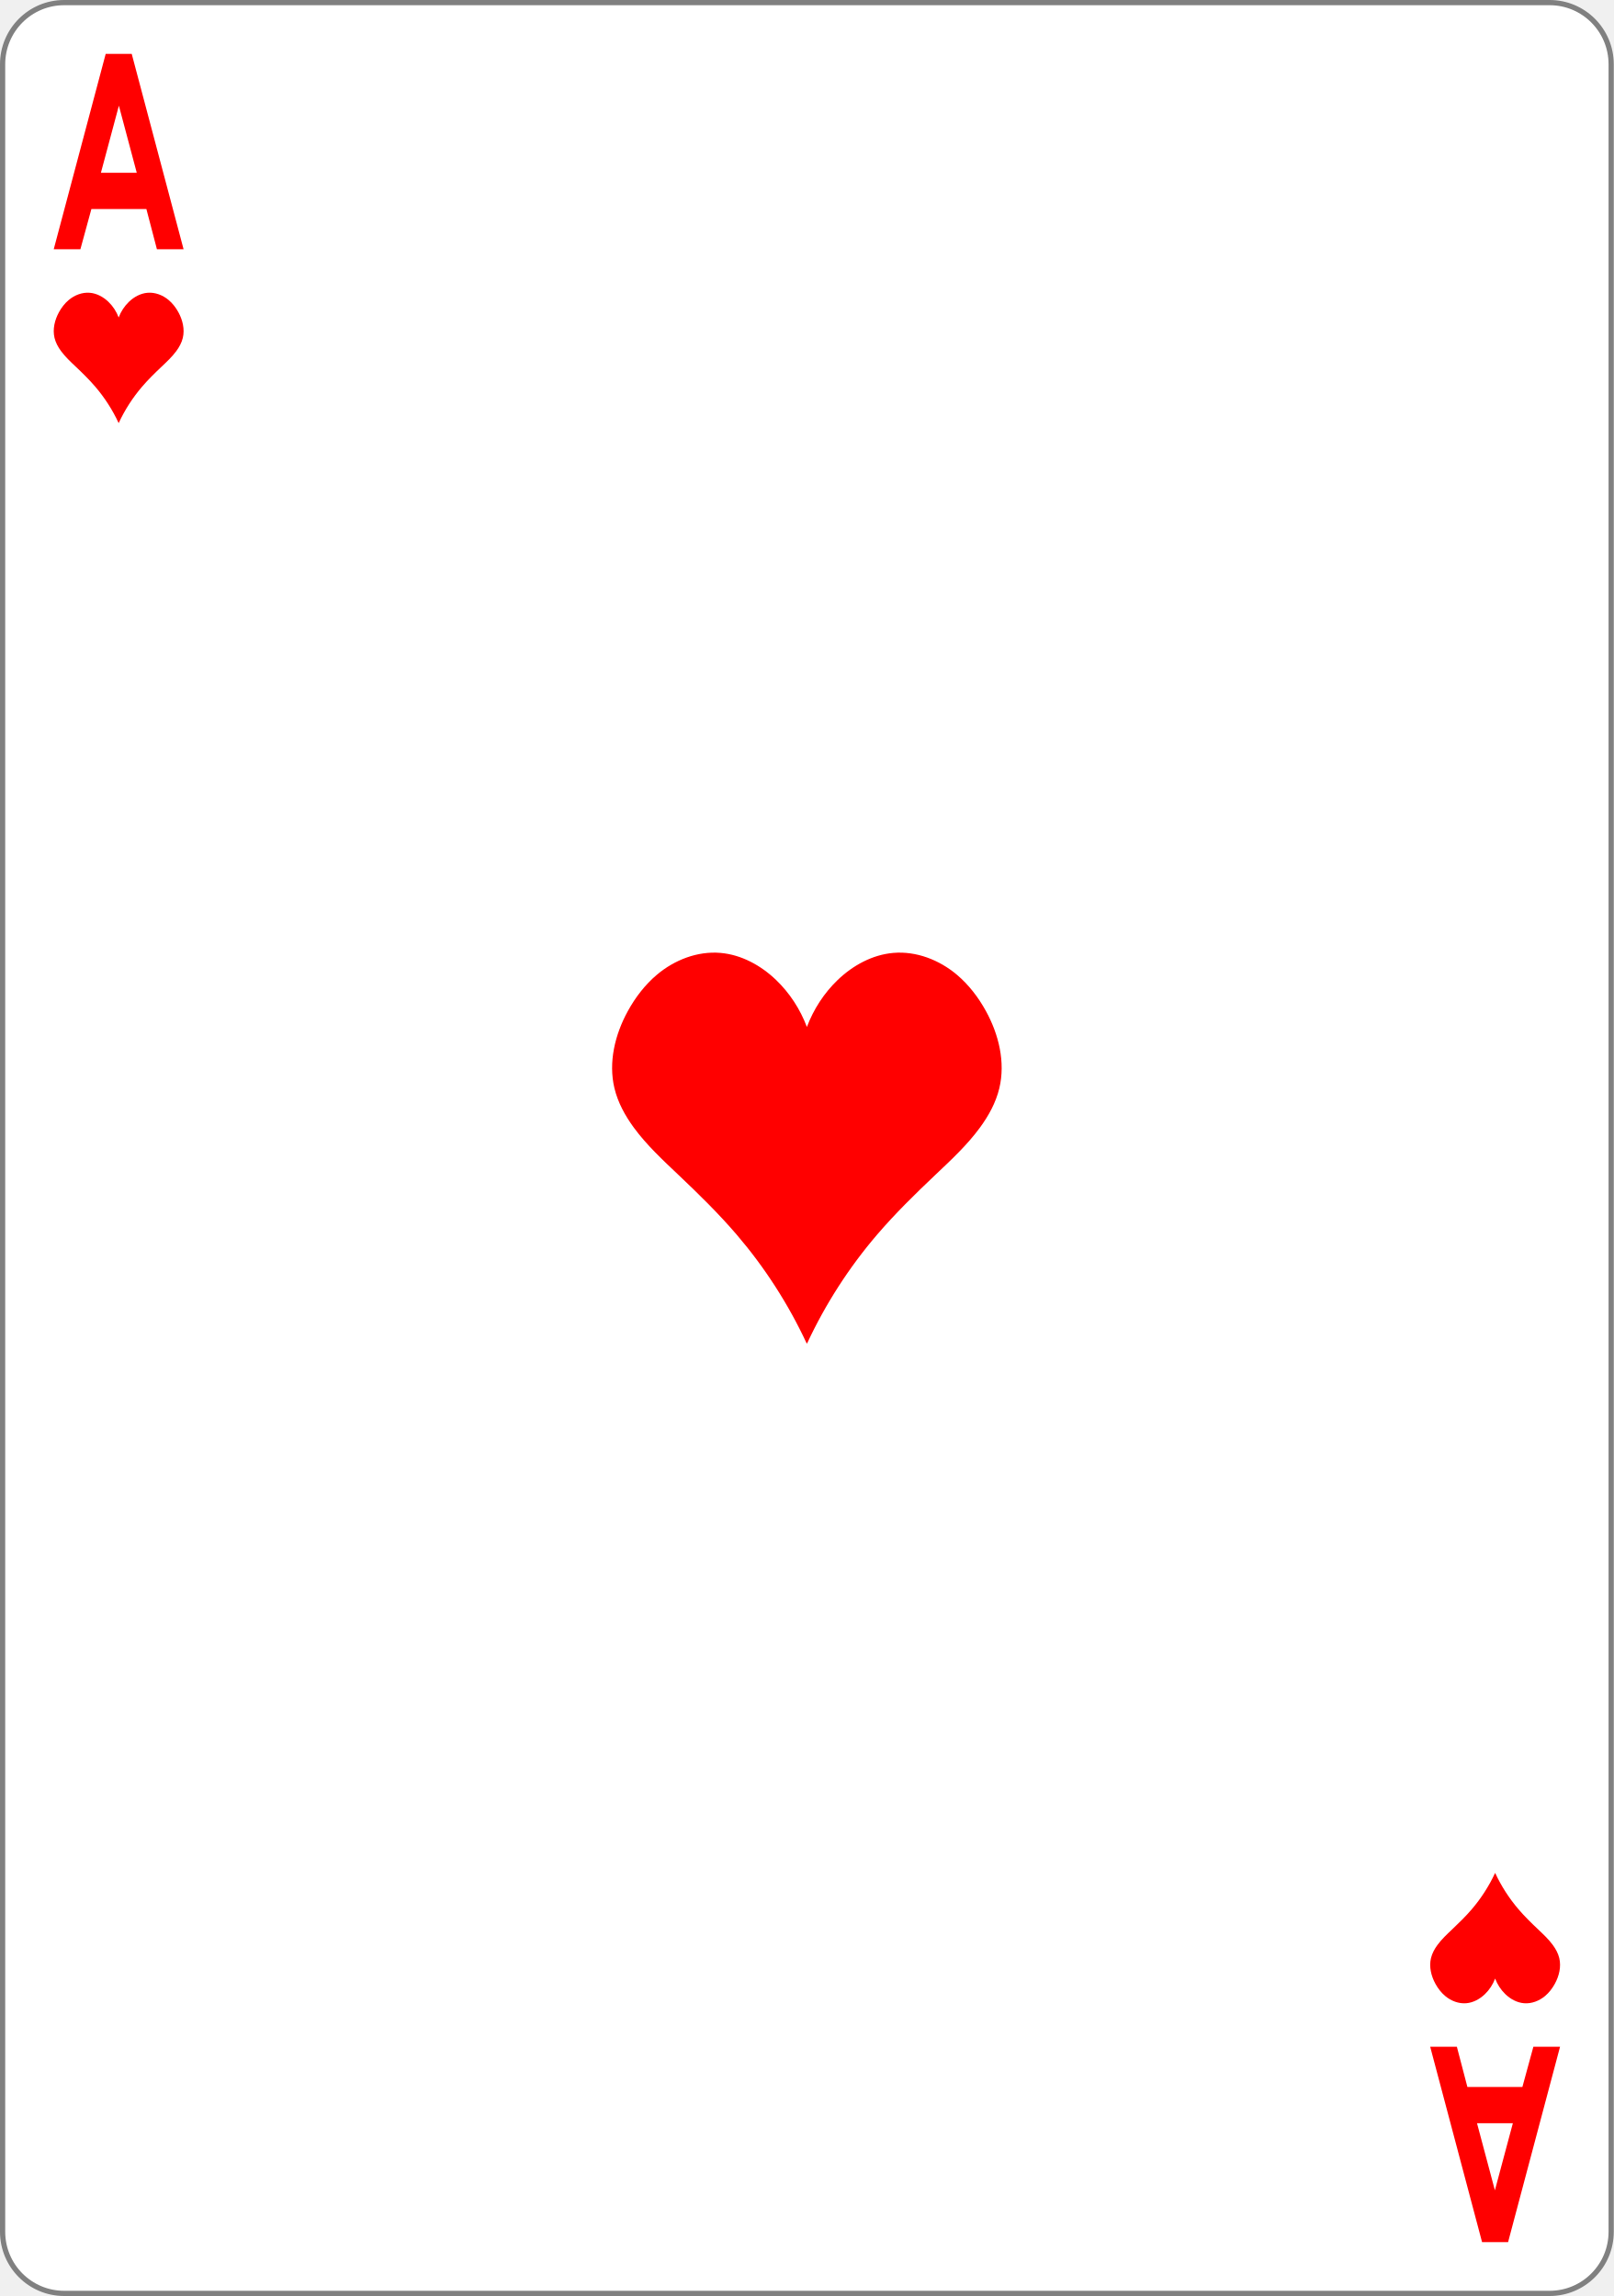
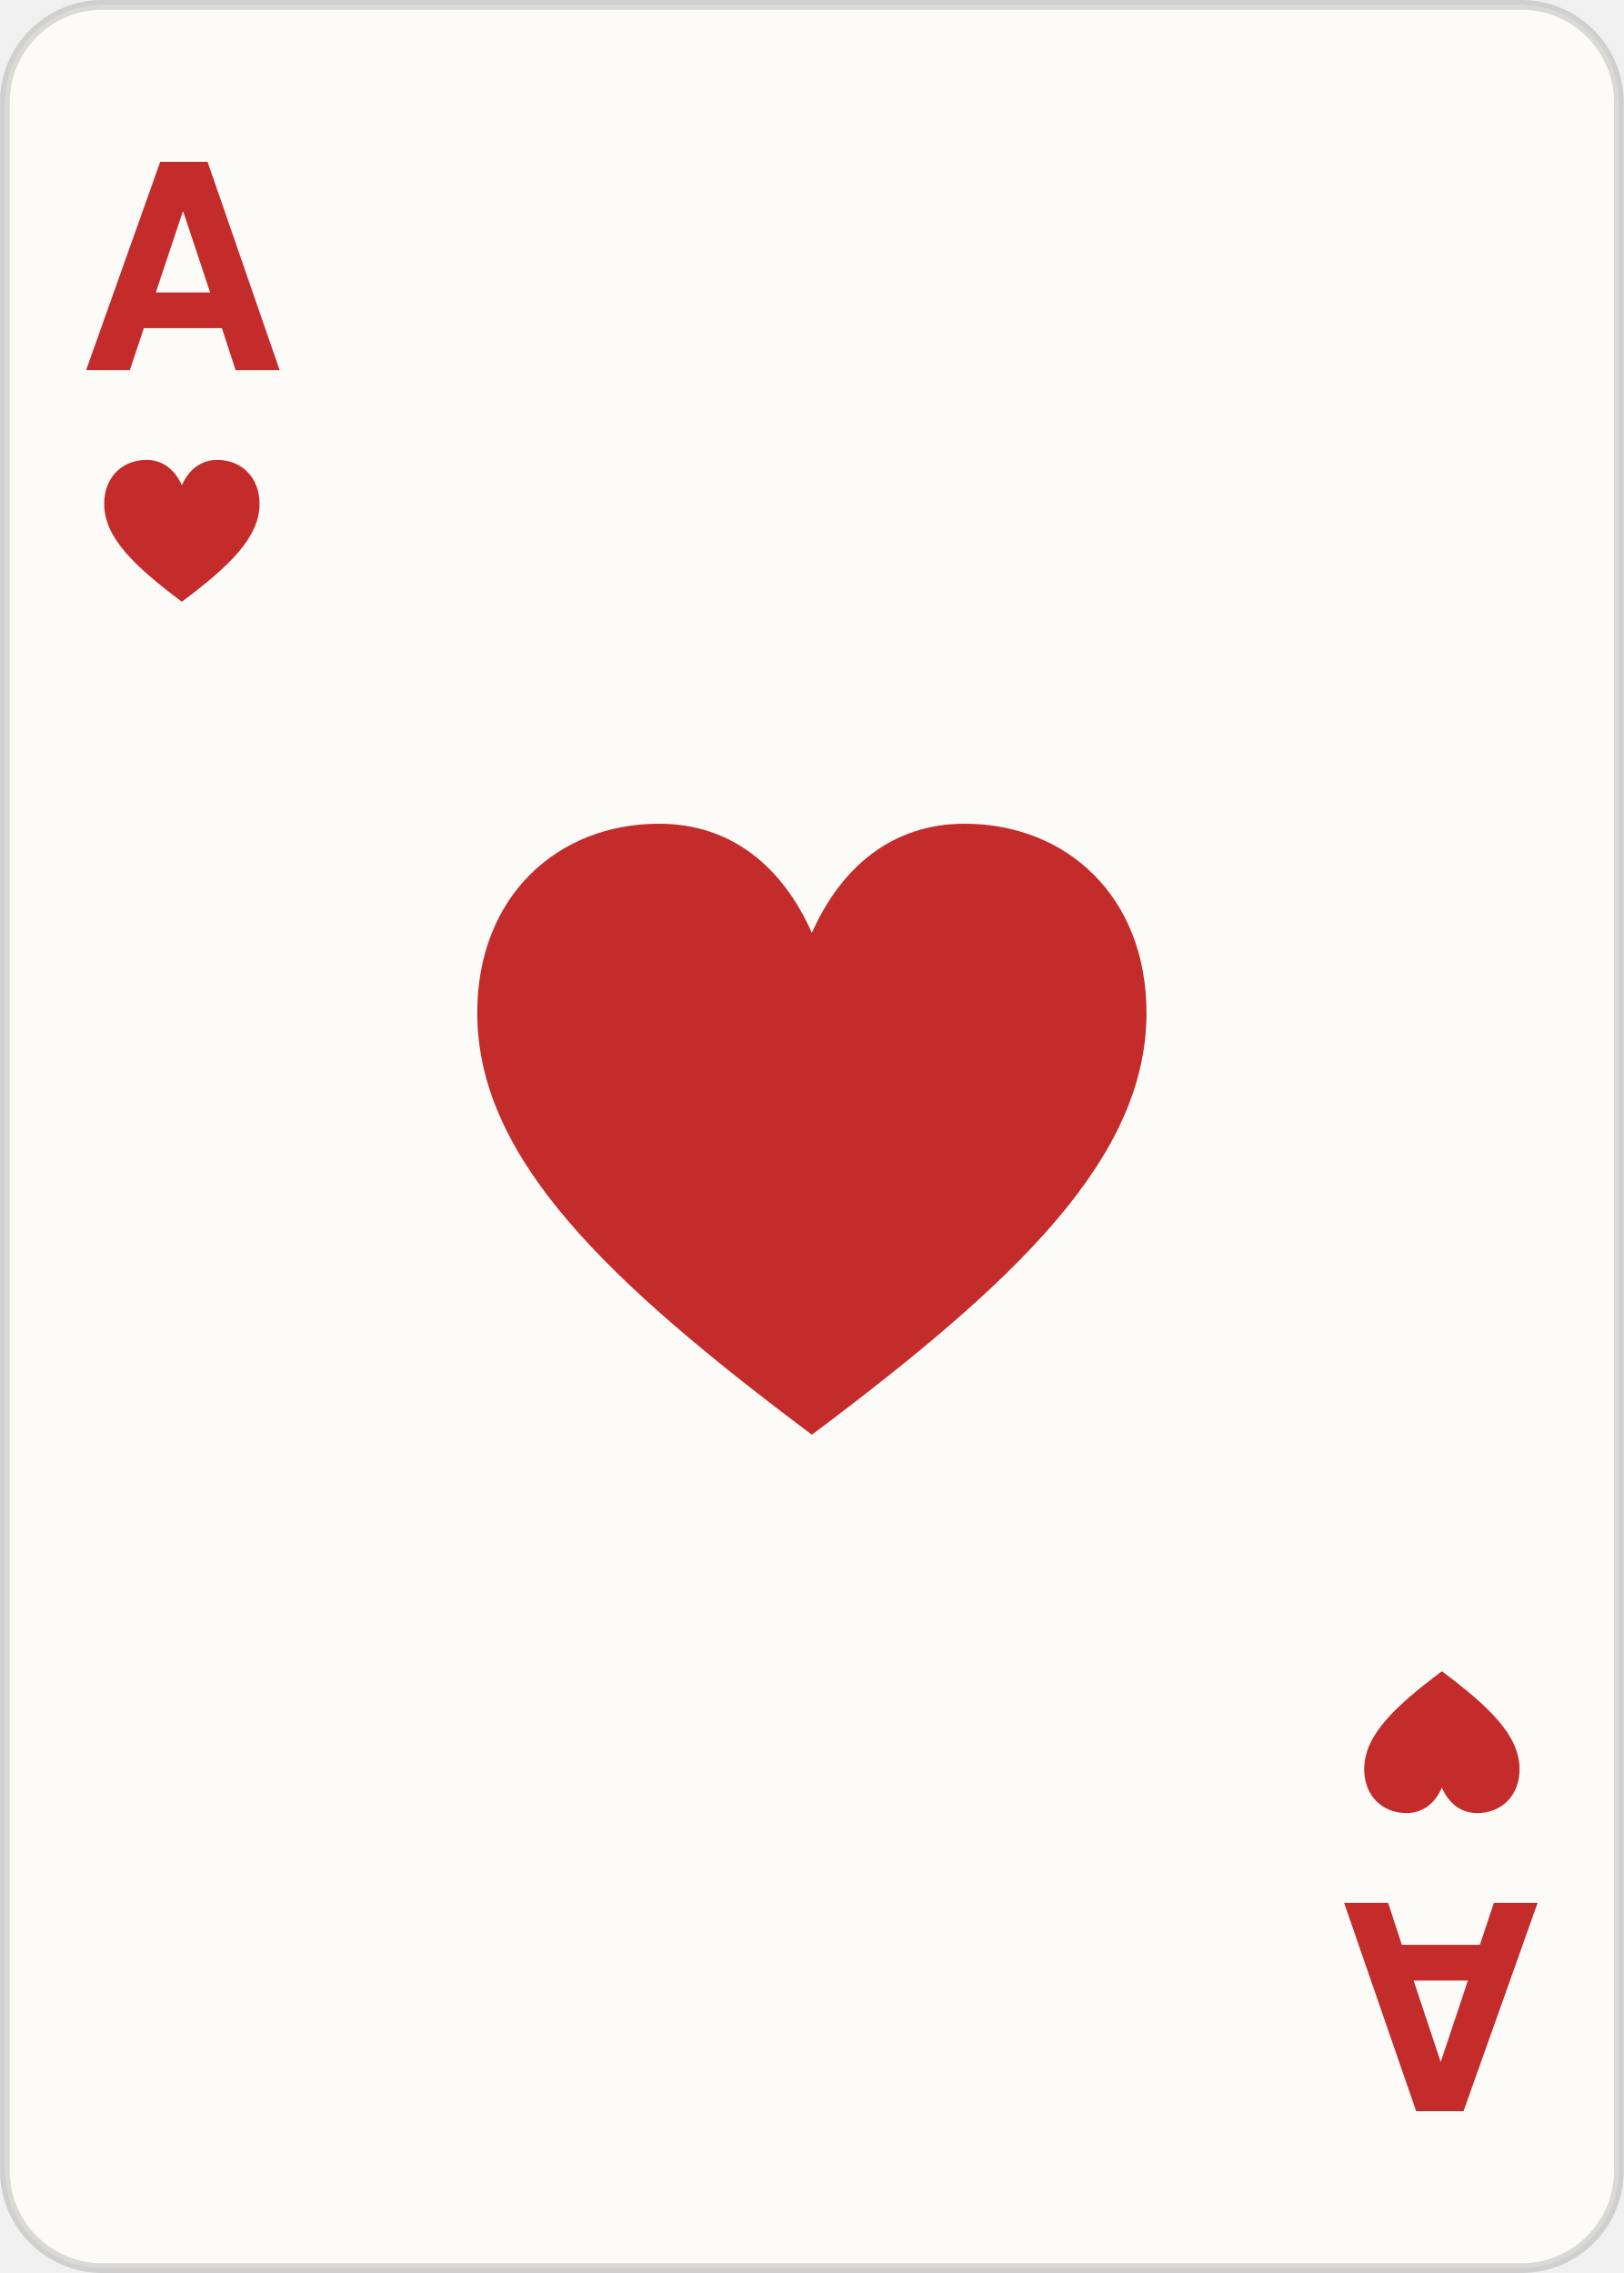
- <svg xmlns="http://www.w3.org/2000/svg" width="234" height="333" id="svg2" version="1.1">
-   <defs id="defs4" />
-   <g id="layer1" transform="translate(0,-719.3622)">
-     <g id="g912">
-       <rect rx="8.919" ry="8.946" y="719.74" x="0.378" height="332.244" width="233.244" id="rect4266" style="fill:#ffffff;fill-opacity:1;stroke:#808080;stroke-width:0.756;stroke-linecap:butt;stroke-linejoin:miter;stroke-miterlimit:4;stroke-dasharray:none;stroke-opacity:1" />
-       <g transform="matrix(0.07348588,0,0,0.07370838,-248.0173,933.6006)" id="g4233" style="fill:none;stroke:#000000;stroke-width:3.181;stroke-opacity:1" />
-       <g clip-path="none" style="fill:none;stroke:#000000;stroke-width:3.181;stroke-opacity:1" id="g4211" transform="matrix(0.07348588,0,0,0.07370838,-248.0173,933.6006)" />
-       <g transform="matrix(0.07348588,0,0,0.07370838,-248.0173,933.6006)" id="g4227" style="fill:none;stroke:#000000;stroke-width:3.181;stroke-opacity:1" />
-       <path id="path3940-9-0" d="m 17.195,780.702 c -0.884,-1.899 -2.026,-3.673 -3.382,-5.256 -0.875,-1.021 -1.836,-1.962 -2.81,-2.885 -0.761,-0.721 -1.535,-1.439 -2.158,-2.286 -0.421,-0.573 -0.772,-1.21 -0.939,-1.904 -0.303,-1.258 0.027,-2.607 0.648,-3.737 0.364,-0.662 0.83,-1.27 1.404,-1.754 0.852,-0.719 1.965,-1.149 3.068,-1.055 1.012,0.086 1.957,0.603 2.696,1.312 0.653,0.628 1.162,1.411 1.485,2.268 0.323,-0.858 0.832,-1.64 1.485,-2.268 0.738,-0.709 1.684,-1.226 2.696,-1.312 1.103,-0.094 2.215,0.336 3.068,1.055 0.574,0.484 1.04,1.093 1.404,1.754 0.622,1.13 0.951,2.479 0.648,3.737 -0.167,0.695 -0.518,1.332 -0.939,1.904 -0.623,0.848 -1.397,1.565 -2.158,2.286 -0.974,0.923 -1.936,1.864 -2.81,2.885 -1.356,1.584 -2.498,3.358 -3.382,5.256" style="fill:#ff0000;fill-opacity:1;stroke:none;stroke-width:1" />
-       <path id="path3940-9-6-6" d="m 216.784,991.022 c -0.884,1.899 -2.026,3.673 -3.382,5.256 -0.875,1.021 -1.836,1.962 -2.81,2.885 -0.761,0.721 -1.535,1.439 -2.158,2.286 -0.421,0.573 -0.772,1.21 -0.939,1.905 -0.303,1.258 0.027,2.607 0.648,3.737 0.364,0.662 0.83,1.27 1.404,1.754 0.852,0.719 1.965,1.149 3.068,1.055 1.012,-0.086 1.957,-0.603 2.696,-1.312 0.653,-0.628 1.162,-1.411 1.485,-2.268 0.323,0.858 0.832,1.64 1.485,2.268 0.738,0.71 1.684,1.226 2.696,1.312 1.103,0.094 2.215,-0.336 3.068,-1.055 0.574,-0.484 1.04,-1.093 1.404,-1.754 0.622,-1.13 0.951,-2.479 0.648,-3.737 -0.167,-0.695 -0.518,-1.332 -0.939,-1.905 -0.623,-0.848 -1.397,-1.565 -2.158,-2.286 -0.974,-0.923 -1.936,-1.864 -2.81,-2.885 -1.356,-1.584 -2.498,-3.358 -3.382,-5.256" style="fill:#ff0000;fill-opacity:1;stroke:none;stroke-width:1" />
-       <path id="path3940-9-3" d="m 116.967,914.199 c -2.653,-5.696 -6.078,-11.018 -10.147,-15.769 -2.624,-3.064 -5.509,-5.885 -8.431,-8.655 -2.283,-2.164 -4.606,-4.316 -6.474,-6.859 -1.262,-1.718 -2.315,-3.63 -2.817,-5.713 -0.909,-3.774 0.08,-7.82 1.945,-11.21 1.092,-1.985 2.49,-3.811 4.211,-5.263 2.557,-2.157 5.894,-3.446 9.203,-3.165 3.035,0.258 5.872,1.808 8.087,3.936 1.96,1.884 3.486,4.232 4.456,6.805 0.97,-2.573 2.497,-4.921 4.456,-6.805 2.214,-2.128 5.052,-3.678 8.087,-3.936 3.309,-0.281 6.646,1.008 9.203,3.165 1.721,1.452 3.119,3.277 4.211,5.263 1.865,3.39 2.853,7.436 1.945,11.21 -0.502,2.084 -1.555,3.995 -2.817,5.713 -1.868,2.543 -4.191,4.695 -6.474,6.859 -2.922,2.77 -5.807,5.591 -8.431,8.655 -4.069,4.751 -7.494,10.074 -10.147,15.769" style="fill:#ff0000;fill-opacity:1;stroke:none;stroke-width:1" />
-       <g id="text3755-0" style="font-style:normal;font-variant:normal;font-weight:bold;font-stretch:normal;font-size:3.772px;line-height:0%;font-family:'Levenim MT';-inkscape-font-specification:'Sans Bold';letter-spacing:0px;word-spacing:0px;fill:#ff0000;fill-opacity:1;stroke:none;stroke-width:1" transform="scale(0.830545,1.204029)" aria-label="A">
-         <path id="path895" style="font-size:32.766px;line-height:1.25;stroke-width:1" d="M 32.051,627.488 H 27.396 l -1.84,-4.848 h -9.6 l -1.92,4.848 H 9.381 l 9.072,-23.535 h 4.544 z m -8.176,-9.216 -3.12,-8.08 -3.136,8.08 z" />
-       </g>
-       <g id="text3755-2-2" style="font-style:normal;font-variant:normal;font-weight:bold;font-stretch:normal;font-size:3.772px;line-height:0%;font-family:'Levenim MT';-inkscape-font-specification:'Sans Bold';letter-spacing:0px;word-spacing:0px;fill:#ff0000;fill-opacity:1;stroke:none;stroke-width:1" transform="scale(-0.8305451,-1.204028)" aria-label="A">
-         <path id="path898" style="font-size:32.766px;line-height:1.25;stroke-width:1" d="m -249.691,-844.008 h -4.656 l -1.84,-4.848 h -9.6 l -1.92,4.848 h -4.656 l 9.072,-23.535 h 4.544 z m -8.176,-9.216 -3.12,-8.08 -3.136,8.08 z" />
-       </g>
+ <svg xmlns="http://www.w3.org/2000/svg" viewBox="0 0 250 350" width="250" height="350">
+   <rect x="0.75" y="0.75" width="248.5" height="348.5" rx="15" fill="#FCFBF8" stroke="rgba(0,0,0,0.14)" stroke-width="1.5" />
+   <g transform="translate(69 119) scale(1.12)" fill="#C42B2B">
+     <path d="M50 91 C22 70 4 53 4 33 C4 17 15 7 29 7 C39 7 46 13 50 22 C54 13 61 7 71 7 C85 7 96 17 96 33 C96 53 78 70 50 91 Z" />
+   </g>
+   <text x="28" y="57" text-anchor="middle" font-family="-apple-system, BlinkMacSystemFont, 'Helvetica Neue', Helvetica, Arial, sans-serif" font-weight="600" font-size="44" letter-spacing="0" fill="#C42B2B">A</text>
+   <g transform="translate(15 69) scale(0.26)" fill="#C42B2B">
+     <path d="M50 91 C22 70 4 53 4 33 C4 17 15 7 29 7 C39 7 46 13 50 22 C54 13 61 7 71 7 C85 7 96 17 96 33 C96 53 78 70 50 91 Z" />
+   </g>
+   <g transform="rotate(180 125 175)">
+     <text x="28" y="57" text-anchor="middle" font-family="-apple-system, BlinkMacSystemFont, 'Helvetica Neue', Helvetica, Arial, sans-serif" font-weight="600" font-size="44" letter-spacing="0" fill="#C42B2B">A</text>
+     <g transform="translate(15 69) scale(0.26)" fill="#C42B2B">
+       <path d="M50 91 C22 70 4 53 4 33 C4 17 15 7 29 7 C39 7 46 13 50 22 C54 13 61 7 71 7 C85 7 96 17 96 33 C96 53 78 70 50 91 Z" />
    </g>
  </g>
</svg>
